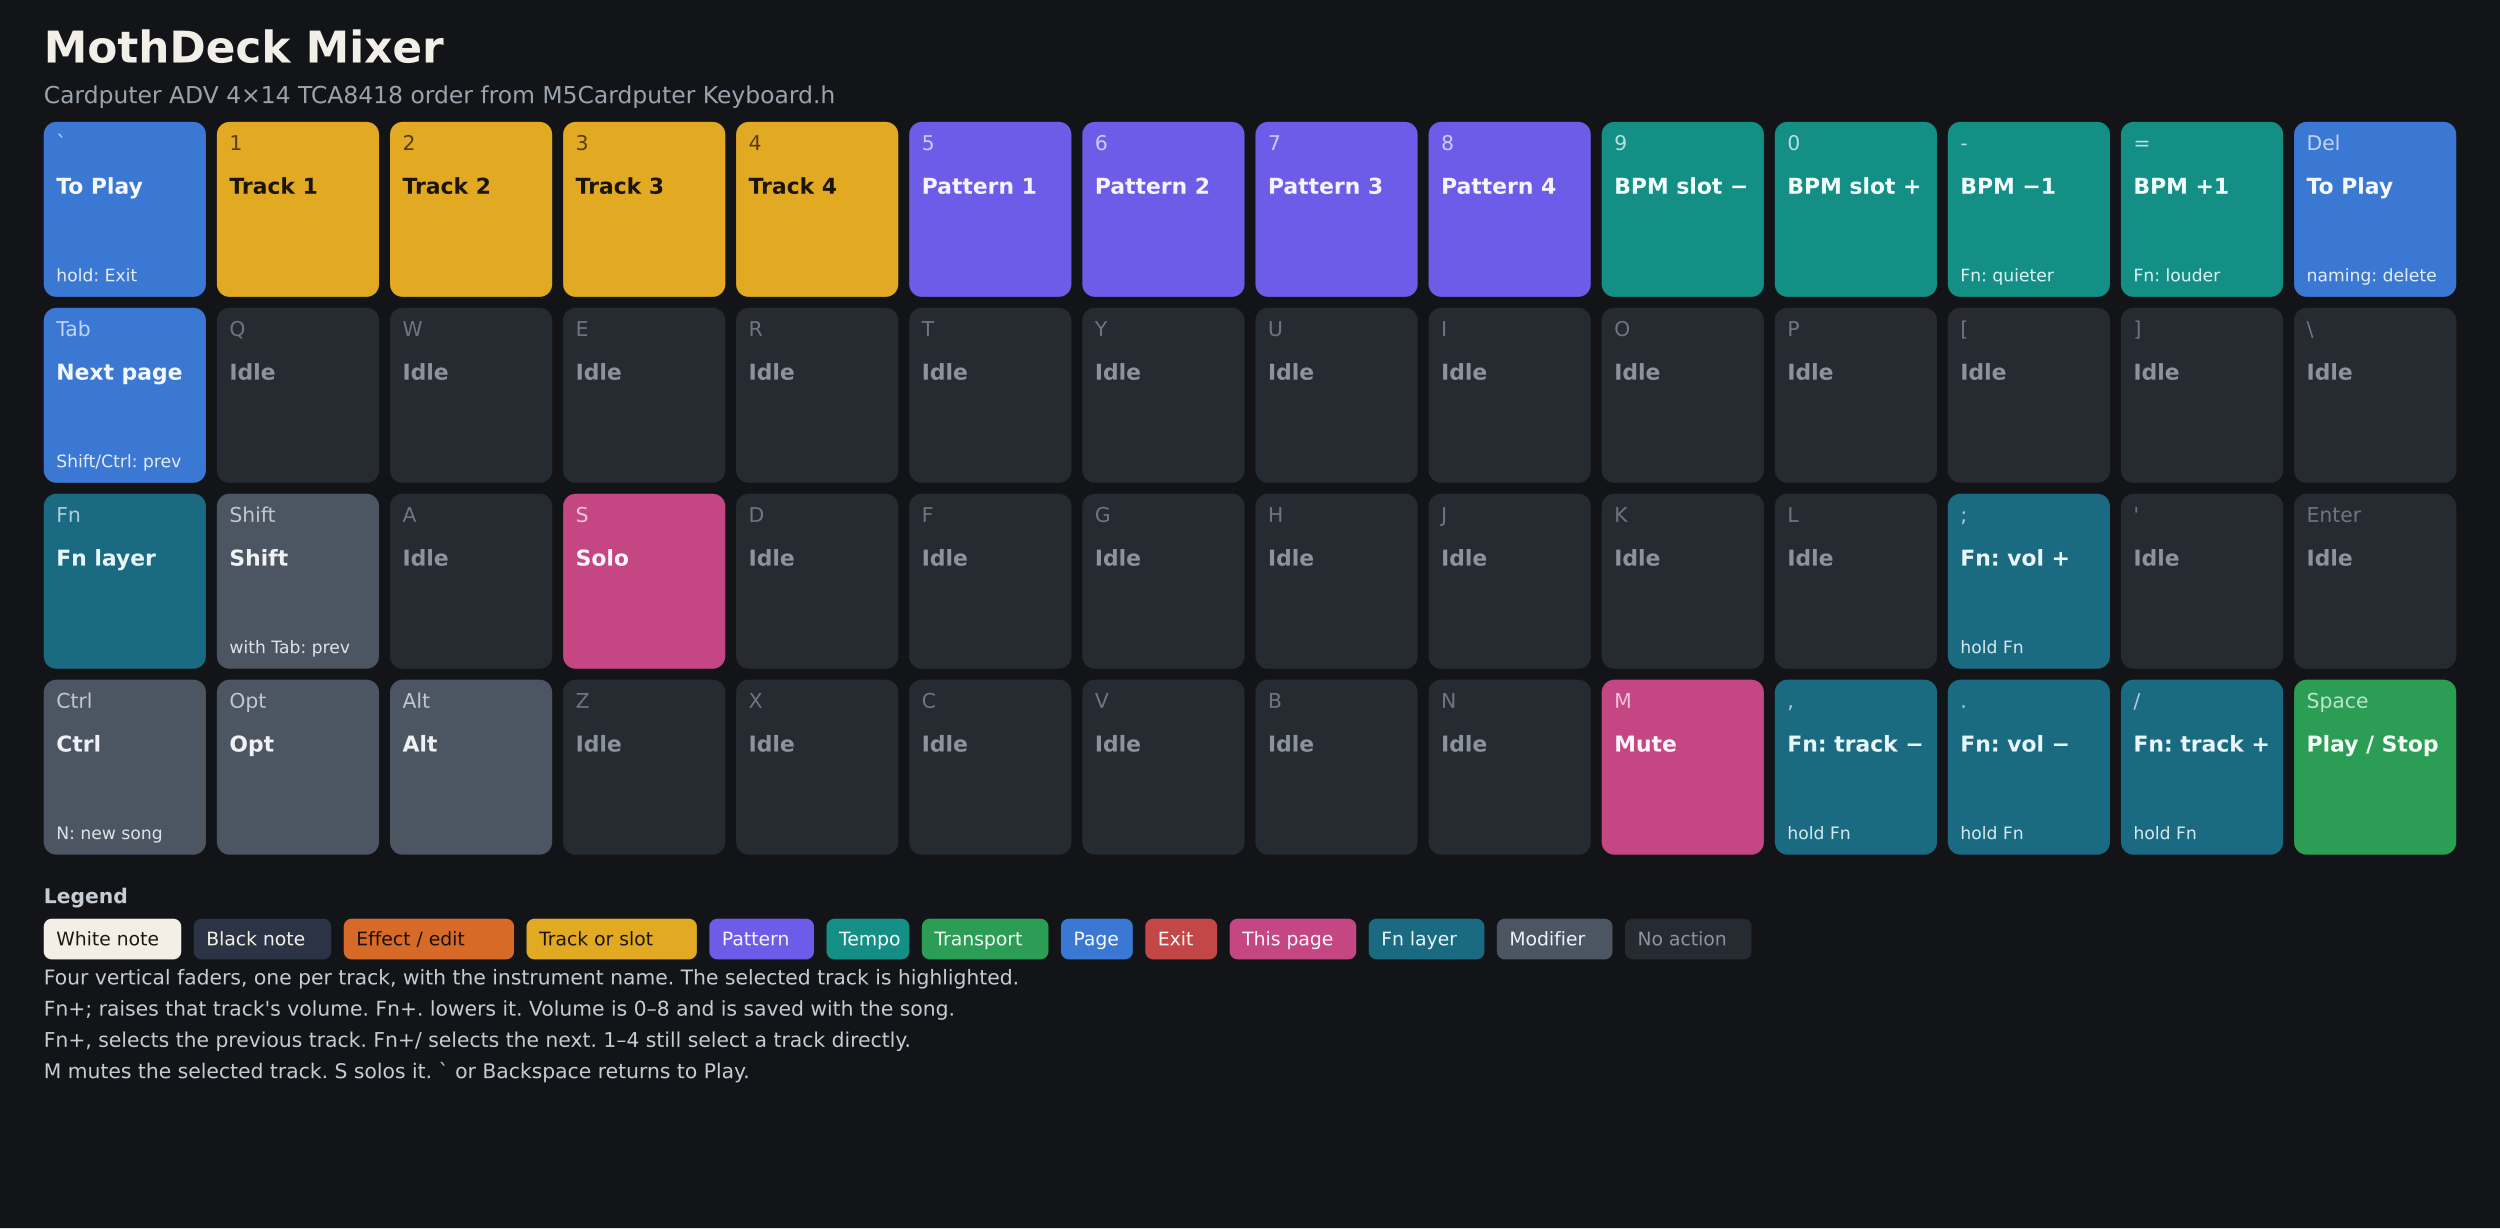
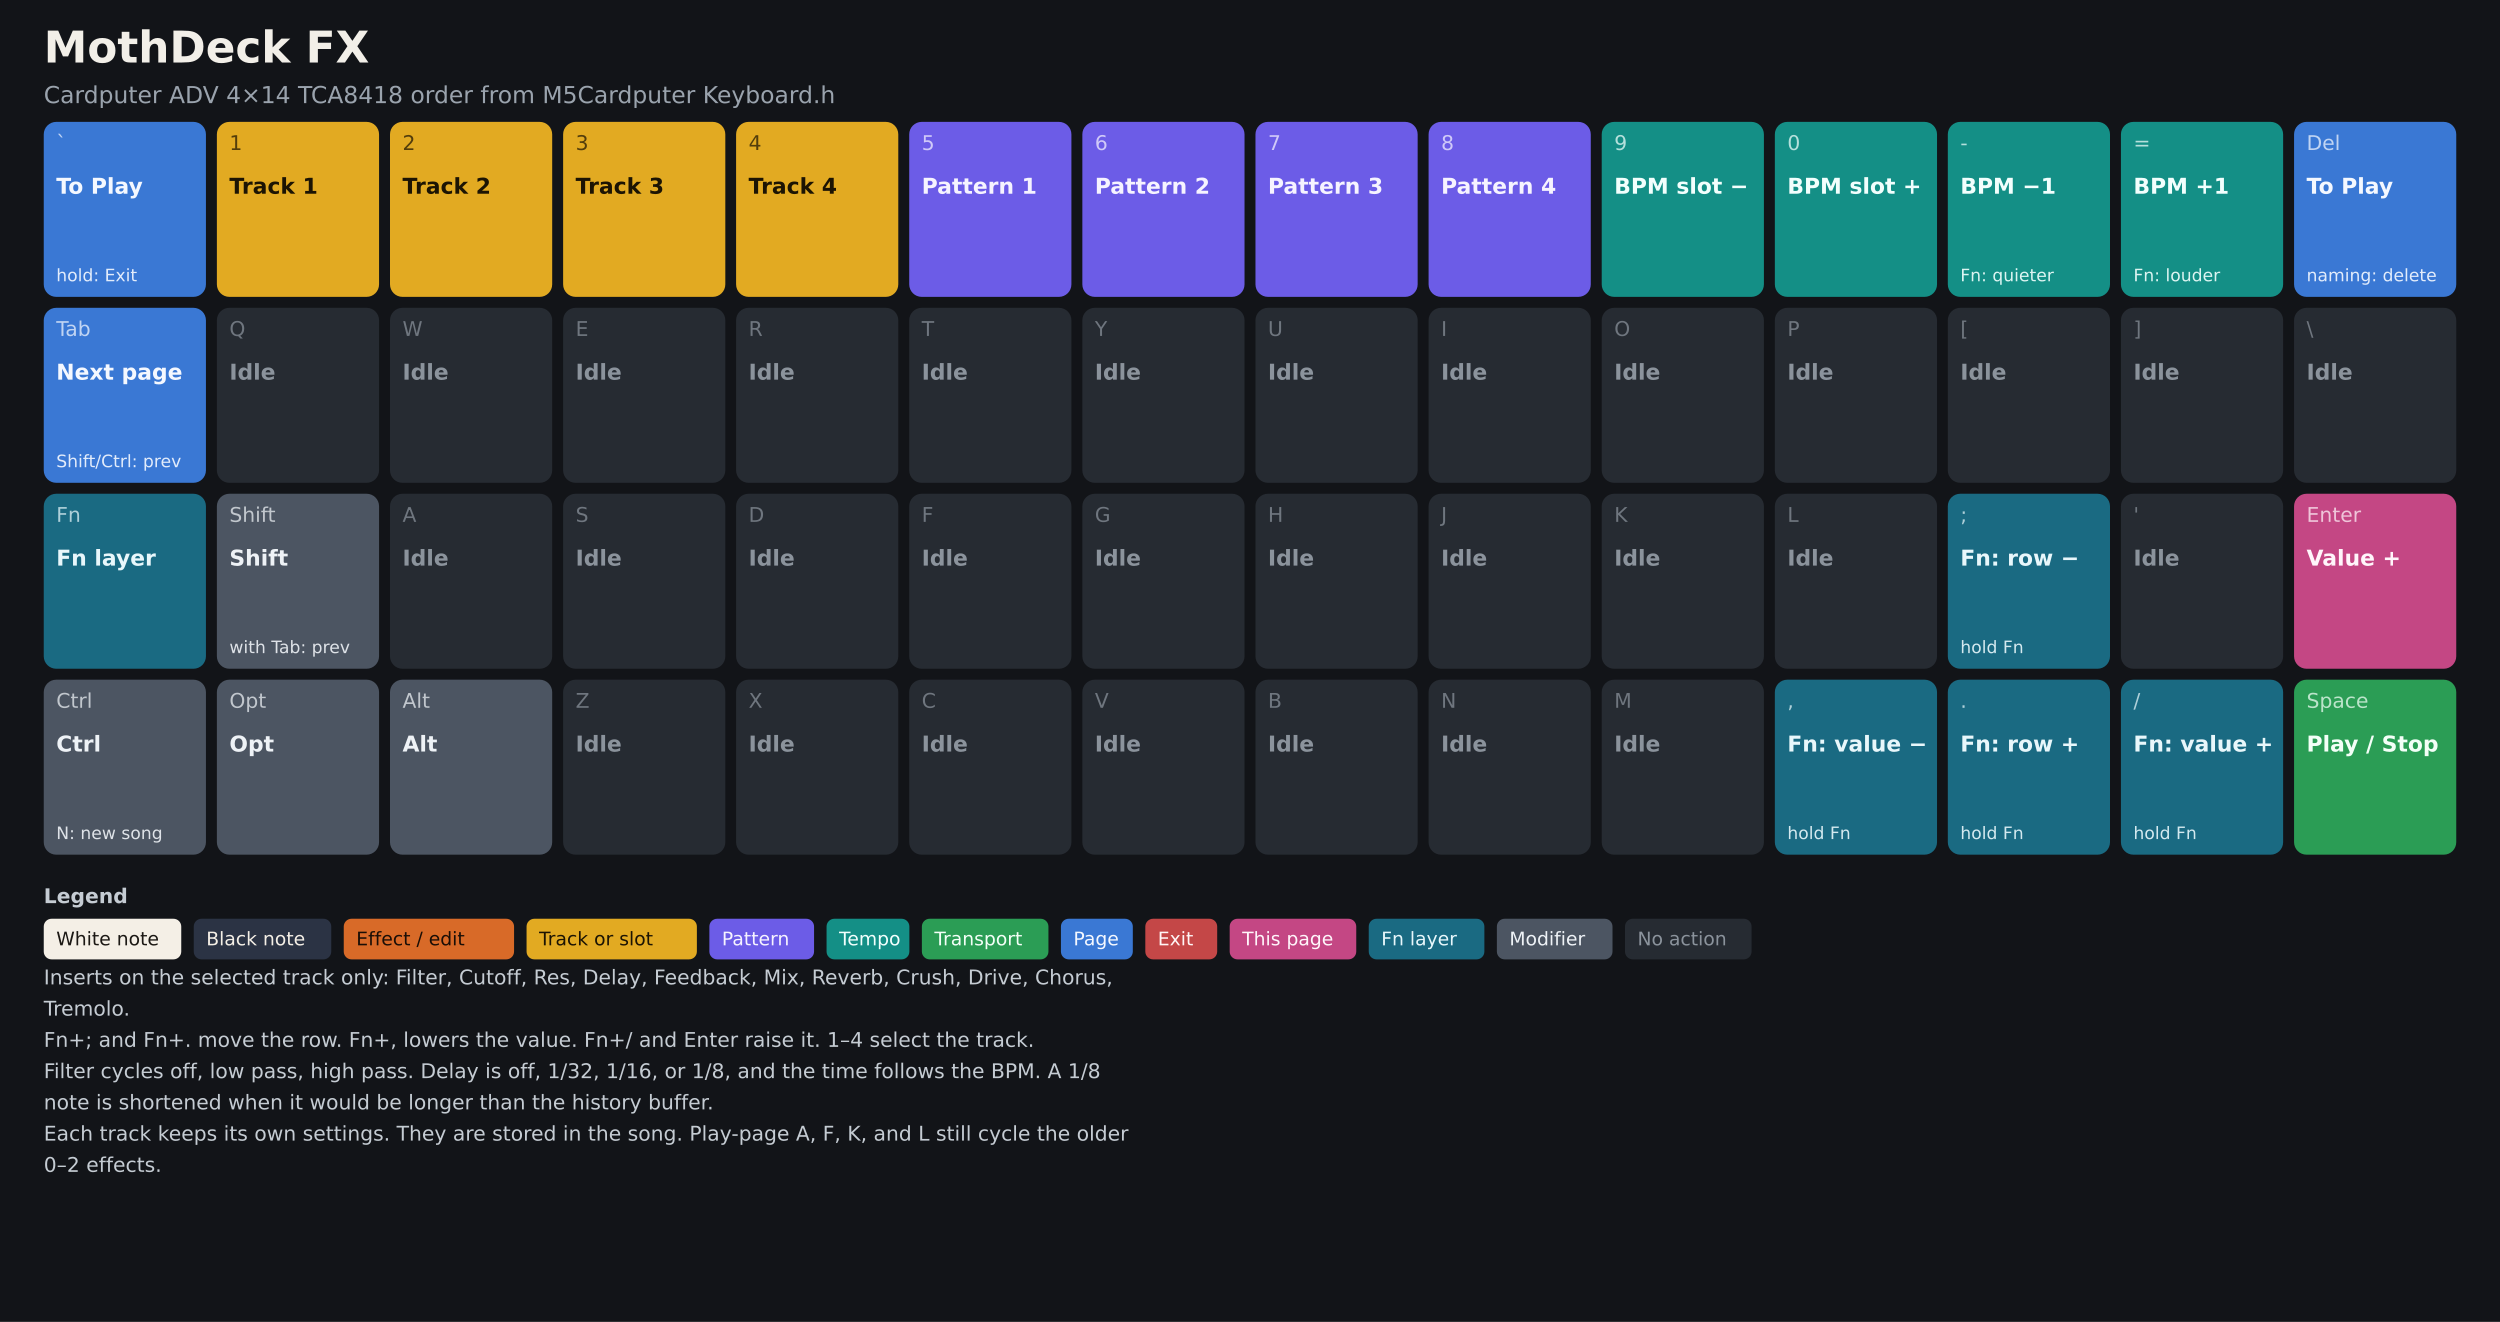
- <svg xmlns="http://www.w3.org/2000/svg" width="1600" height="786" viewBox="0 0 1600 786">
+ <svg xmlns="http://www.w3.org/2000/svg" width="1600" height="846" viewBox="0 0 1600 846">
  <style>text { font-family: 'DejaVu Sans', 'Liberation Sans', sans-serif; }</style>
  <rect width="100%" height="100%" fill="#121418" />
-   <text x="28" y="40" fill="#f2efe8" font-size="28" font-weight="700">MothDeck  Mixer</text>
+   <text x="28" y="40" fill="#f2efe8" font-size="28" font-weight="700">MothDeck  FX</text>
  <text x="28" y="66" fill="#9aa3ad" font-size="15">Cardputer ADV  4×14  TCA8418 order from M5Cardputer Keyboard.h</text>
  <rect x="28.0" y="78.0" width="103.8" height="112.0" rx="8" fill="#3a78d4" />
  <text x="36.0" y="96.0" fill="#f4f8ff" font-size="13" opacity="0.72">`</text>
  <text x="36.0" y="124.0" fill="#f4f8ff" font-size="14" font-weight="700">To Play</text>
  <text x="36.0" y="180.0" fill="#f4f8ff" font-size="11" opacity="0.9">hold: Exit</text>
  <rect x="138.8" y="78.0" width="103.8" height="112.0" rx="8" fill="#e2aa22" />
  <text x="146.8" y="96.0" fill="#1c1403" font-size="13" opacity="0.72">1</text>
  <text x="146.8" y="124.0" fill="#1c1403" font-size="14" font-weight="700">Track 1</text>
  <rect x="249.6" y="78.0" width="103.8" height="112.0" rx="8" fill="#e2aa22" />
  <text x="257.6" y="96.0" fill="#1c1403" font-size="13" opacity="0.72">2</text>
  <text x="257.6" y="124.0" fill="#1c1403" font-size="14" font-weight="700">Track 2</text>
  <rect x="360.4" y="78.0" width="103.8" height="112.0" rx="8" fill="#e2aa22" />
  <text x="368.4" y="96.0" fill="#1c1403" font-size="13" opacity="0.72">3</text>
  <text x="368.4" y="124.0" fill="#1c1403" font-size="14" font-weight="700">Track 3</text>
  <rect x="471.1" y="78.0" width="103.8" height="112.0" rx="8" fill="#e2aa22" />
  <text x="479.1" y="96.0" fill="#1c1403" font-size="13" opacity="0.72">4</text>
  <text x="479.1" y="124.0" fill="#1c1403" font-size="14" font-weight="700">Track 4</text>
  <rect x="581.9" y="78.0" width="103.8" height="112.0" rx="8" fill="#6c5ce7" />
  <text x="589.9" y="96.0" fill="#f6f3ff" font-size="13" opacity="0.72">5</text>
  <text x="589.9" y="124.0" fill="#f6f3ff" font-size="14" font-weight="700">Pattern 1</text>
  <rect x="692.7" y="78.0" width="103.8" height="112.0" rx="8" fill="#6c5ce7" />
  <text x="700.7" y="96.0" fill="#f6f3ff" font-size="13" opacity="0.72">6</text>
  <text x="700.7" y="124.0" fill="#f6f3ff" font-size="14" font-weight="700">Pattern 2</text>
  <rect x="803.5" y="78.0" width="103.8" height="112.0" rx="8" fill="#6c5ce7" />
  <text x="811.5" y="96.0" fill="#f6f3ff" font-size="13" opacity="0.72">7</text>
  <text x="811.5" y="124.0" fill="#f6f3ff" font-size="14" font-weight="700">Pattern 3</text>
  <rect x="914.3" y="78.0" width="103.8" height="112.0" rx="8" fill="#6c5ce7" />
  <text x="922.3" y="96.0" fill="#f6f3ff" font-size="13" opacity="0.72">8</text>
  <text x="922.3" y="124.0" fill="#f6f3ff" font-size="14" font-weight="700">Pattern 4</text>
  <rect x="1025.1" y="78.0" width="103.8" height="112.0" rx="8" fill="#148f86" />
  <text x="1033.1" y="96.0" fill="#f2fffd" font-size="13" opacity="0.72">9</text>
  <text x="1033.1" y="124.0" fill="#f2fffd" font-size="14" font-weight="700">BPM slot −</text>
  <rect x="1135.9" y="78.0" width="103.8" height="112.0" rx="8" fill="#148f86" />
  <text x="1143.9" y="96.0" fill="#f2fffd" font-size="13" opacity="0.72">0</text>
  <text x="1143.9" y="124.0" fill="#f2fffd" font-size="14" font-weight="700">BPM slot +</text>
  <rect x="1246.6" y="78.0" width="103.8" height="112.0" rx="8" fill="#148f86" />
  <text x="1254.6" y="96.0" fill="#f2fffd" font-size="13" opacity="0.72">-</text>
  <text x="1254.6" y="124.0" fill="#f2fffd" font-size="14" font-weight="700">BPM −1</text>
  <text x="1254.6" y="180.0" fill="#f2fffd" font-size="11" opacity="0.9">Fn: quieter</text>
  <rect x="1357.4" y="78.0" width="103.8" height="112.0" rx="8" fill="#148f86" />
  <text x="1365.4" y="96.0" fill="#f2fffd" font-size="13" opacity="0.72">=</text>
  <text x="1365.4" y="124.0" fill="#f2fffd" font-size="14" font-weight="700">BPM +1</text>
  <text x="1365.4" y="180.0" fill="#f2fffd" font-size="11" opacity="0.9">Fn: louder</text>
  <rect x="1468.2" y="78.0" width="103.8" height="112.0" rx="8" fill="#3a78d4" />
  <text x="1476.2" y="96.0" fill="#f4f8ff" font-size="13" opacity="0.72">Del</text>
  <text x="1476.2" y="124.0" fill="#f4f8ff" font-size="14" font-weight="700">To Play</text>
  <text x="1476.2" y="180.0" fill="#f4f8ff" font-size="11" opacity="0.9">naming: delete</text>
  <rect x="28.0" y="197.0" width="103.8" height="112.0" rx="8" fill="#3a78d4" />
  <text x="36.0" y="215.0" fill="#f4f8ff" font-size="13" opacity="0.72">Tab</text>
  <text x="36.0" y="243.0" fill="#f4f8ff" font-size="14" font-weight="700">Next page</text>
  <text x="36.0" y="299.0" fill="#f4f8ff" font-size="11" opacity="0.9">Shift/Ctrl: prev</text>
  <rect x="138.8" y="197.0" width="103.8" height="112.0" rx="8" fill="#262b32" />
  <text x="146.8" y="215.0" fill="#8b939c" font-size="13" opacity="0.72">Q</text>
  <text x="146.8" y="243.0" fill="#8b939c" font-size="14" font-weight="700">Idle</text>
  <rect x="249.6" y="197.0" width="103.8" height="112.0" rx="8" fill="#262b32" />
  <text x="257.6" y="215.0" fill="#8b939c" font-size="13" opacity="0.72">W</text>
  <text x="257.6" y="243.0" fill="#8b939c" font-size="14" font-weight="700">Idle</text>
  <rect x="360.4" y="197.0" width="103.8" height="112.0" rx="8" fill="#262b32" />
  <text x="368.4" y="215.0" fill="#8b939c" font-size="13" opacity="0.72">E</text>
  <text x="368.4" y="243.0" fill="#8b939c" font-size="14" font-weight="700">Idle</text>
  <rect x="471.1" y="197.0" width="103.8" height="112.0" rx="8" fill="#262b32" />
  <text x="479.1" y="215.0" fill="#8b939c" font-size="13" opacity="0.72">R</text>
  <text x="479.1" y="243.0" fill="#8b939c" font-size="14" font-weight="700">Idle</text>
  <rect x="581.9" y="197.0" width="103.8" height="112.0" rx="8" fill="#262b32" />
  <text x="589.9" y="215.0" fill="#8b939c" font-size="13" opacity="0.72">T</text>
  <text x="589.9" y="243.0" fill="#8b939c" font-size="14" font-weight="700">Idle</text>
  <rect x="692.7" y="197.0" width="103.8" height="112.0" rx="8" fill="#262b32" />
  <text x="700.7" y="215.0" fill="#8b939c" font-size="13" opacity="0.72">Y</text>
  <text x="700.7" y="243.0" fill="#8b939c" font-size="14" font-weight="700">Idle</text>
  <rect x="803.5" y="197.0" width="103.8" height="112.0" rx="8" fill="#262b32" />
  <text x="811.5" y="215.0" fill="#8b939c" font-size="13" opacity="0.72">U</text>
  <text x="811.5" y="243.0" fill="#8b939c" font-size="14" font-weight="700">Idle</text>
  <rect x="914.3" y="197.0" width="103.8" height="112.0" rx="8" fill="#262b32" />
  <text x="922.3" y="215.0" fill="#8b939c" font-size="13" opacity="0.72">I</text>
  <text x="922.3" y="243.0" fill="#8b939c" font-size="14" font-weight="700">Idle</text>
  <rect x="1025.1" y="197.0" width="103.8" height="112.0" rx="8" fill="#262b32" />
  <text x="1033.1" y="215.0" fill="#8b939c" font-size="13" opacity="0.72">O</text>
  <text x="1033.1" y="243.0" fill="#8b939c" font-size="14" font-weight="700">Idle</text>
  <rect x="1135.9" y="197.0" width="103.8" height="112.0" rx="8" fill="#262b32" />
  <text x="1143.9" y="215.0" fill="#8b939c" font-size="13" opacity="0.72">P</text>
  <text x="1143.9" y="243.0" fill="#8b939c" font-size="14" font-weight="700">Idle</text>
  <rect x="1246.6" y="197.0" width="103.8" height="112.0" rx="8" fill="#262b32" />
  <text x="1254.6" y="215.0" fill="#8b939c" font-size="13" opacity="0.72">[</text>
  <text x="1254.6" y="243.0" fill="#8b939c" font-size="14" font-weight="700">Idle</text>
  <rect x="1357.4" y="197.0" width="103.8" height="112.0" rx="8" fill="#262b32" />
  <text x="1365.4" y="215.0" fill="#8b939c" font-size="13" opacity="0.72">]</text>
  <text x="1365.4" y="243.0" fill="#8b939c" font-size="14" font-weight="700">Idle</text>
  <rect x="1468.2" y="197.0" width="103.8" height="112.0" rx="8" fill="#262b32" />
  <text x="1476.2" y="215.0" fill="#8b939c" font-size="13" opacity="0.72">\</text>
  <text x="1476.2" y="243.0" fill="#8b939c" font-size="14" font-weight="700">Idle</text>
  <rect x="28.0" y="316.0" width="103.8" height="112.0" rx="8" fill="#1a6a82" />
  <text x="36.0" y="334.0" fill="#e8f7fb" font-size="13" opacity="0.72">Fn</text>
  <text x="36.0" y="362.0" fill="#e8f7fb" font-size="14" font-weight="700">Fn layer</text>
  <rect x="138.8" y="316.0" width="103.8" height="112.0" rx="8" fill="#4c5562" />
  <text x="146.8" y="334.0" fill="#eef2f6" font-size="13" opacity="0.72">Shift</text>
  <text x="146.8" y="362.0" fill="#eef2f6" font-size="14" font-weight="700">Shift</text>
  <text x="146.8" y="418.0" fill="#eef2f6" font-size="11" opacity="0.9">with Tab: prev</text>
  <rect x="249.6" y="316.0" width="103.8" height="112.0" rx="8" fill="#262b32" />
  <text x="257.6" y="334.0" fill="#8b939c" font-size="13" opacity="0.72">A</text>
  <text x="257.6" y="362.0" fill="#8b939c" font-size="14" font-weight="700">Idle</text>
-   <rect x="360.4" y="316.0" width="103.8" height="112.0" rx="8" fill="#c44784" />
-   <text x="368.4" y="334.0" fill="#fff5fa" font-size="13" opacity="0.72">S</text>
-   <text x="368.4" y="362.0" fill="#fff5fa" font-size="14" font-weight="700">Solo</text>
+   <rect x="360.4" y="316.0" width="103.8" height="112.0" rx="8" fill="#262b32" />
+   <text x="368.4" y="334.0" fill="#8b939c" font-size="13" opacity="0.72">S</text>
+   <text x="368.4" y="362.0" fill="#8b939c" font-size="14" font-weight="700">Idle</text>
  <rect x="471.1" y="316.0" width="103.8" height="112.0" rx="8" fill="#262b32" />
  <text x="479.1" y="334.0" fill="#8b939c" font-size="13" opacity="0.72">D</text>
  <text x="479.1" y="362.0" fill="#8b939c" font-size="14" font-weight="700">Idle</text>
  <rect x="581.9" y="316.0" width="103.8" height="112.0" rx="8" fill="#262b32" />
  <text x="589.9" y="334.0" fill="#8b939c" font-size="13" opacity="0.72">F</text>
  <text x="589.9" y="362.0" fill="#8b939c" font-size="14" font-weight="700">Idle</text>
  <rect x="692.7" y="316.0" width="103.8" height="112.0" rx="8" fill="#262b32" />
  <text x="700.7" y="334.0" fill="#8b939c" font-size="13" opacity="0.72">G</text>
  <text x="700.7" y="362.0" fill="#8b939c" font-size="14" font-weight="700">Idle</text>
  <rect x="803.5" y="316.0" width="103.8" height="112.0" rx="8" fill="#262b32" />
  <text x="811.5" y="334.0" fill="#8b939c" font-size="13" opacity="0.72">H</text>
  <text x="811.5" y="362.0" fill="#8b939c" font-size="14" font-weight="700">Idle</text>
  <rect x="914.3" y="316.0" width="103.8" height="112.0" rx="8" fill="#262b32" />
  <text x="922.3" y="334.0" fill="#8b939c" font-size="13" opacity="0.72">J</text>
  <text x="922.3" y="362.0" fill="#8b939c" font-size="14" font-weight="700">Idle</text>
  <rect x="1025.1" y="316.0" width="103.8" height="112.0" rx="8" fill="#262b32" />
  <text x="1033.1" y="334.0" fill="#8b939c" font-size="13" opacity="0.72">K</text>
  <text x="1033.1" y="362.0" fill="#8b939c" font-size="14" font-weight="700">Idle</text>
  <rect x="1135.9" y="316.0" width="103.8" height="112.0" rx="8" fill="#262b32" />
  <text x="1143.9" y="334.0" fill="#8b939c" font-size="13" opacity="0.72">L</text>
  <text x="1143.9" y="362.0" fill="#8b939c" font-size="14" font-weight="700">Idle</text>
  <rect x="1246.6" y="316.0" width="103.8" height="112.0" rx="8" fill="#1a6a82" />
  <text x="1254.6" y="334.0" fill="#e8f7fb" font-size="13" opacity="0.72">;</text>
-   <text x="1254.6" y="362.0" fill="#e8f7fb" font-size="14" font-weight="700">Fn: vol +</text>
+   <text x="1254.6" y="362.0" fill="#e8f7fb" font-size="14" font-weight="700">Fn: row −</text>
  <text x="1254.6" y="418.0" fill="#e8f7fb" font-size="11" opacity="0.9">hold Fn</text>
  <rect x="1357.4" y="316.0" width="103.8" height="112.0" rx="8" fill="#262b32" />
  <text x="1365.4" y="334.0" fill="#8b939c" font-size="13" opacity="0.72">'</text>
  <text x="1365.4" y="362.0" fill="#8b939c" font-size="14" font-weight="700">Idle</text>
-   <rect x="1468.2" y="316.0" width="103.8" height="112.0" rx="8" fill="#262b32" />
-   <text x="1476.2" y="334.0" fill="#8b939c" font-size="13" opacity="0.72">Enter</text>
-   <text x="1476.2" y="362.0" fill="#8b939c" font-size="14" font-weight="700">Idle</text>
+   <rect x="1468.2" y="316.0" width="103.8" height="112.0" rx="8" fill="#c44784" />
+   <text x="1476.2" y="334.0" fill="#fff5fa" font-size="13" opacity="0.72">Enter</text>
+   <text x="1476.2" y="362.0" fill="#fff5fa" font-size="14" font-weight="700">Value +</text>
  <rect x="28.0" y="435.0" width="103.8" height="112.0" rx="8" fill="#4c5562" />
  <text x="36.0" y="453.0" fill="#eef2f6" font-size="13" opacity="0.72">Ctrl</text>
  <text x="36.0" y="481.0" fill="#eef2f6" font-size="14" font-weight="700">Ctrl</text>
  <text x="36.0" y="537.0" fill="#eef2f6" font-size="11" opacity="0.9">N: new song</text>
  <rect x="138.8" y="435.0" width="103.8" height="112.0" rx="8" fill="#4c5562" />
  <text x="146.8" y="453.0" fill="#eef2f6" font-size="13" opacity="0.72">Opt</text>
  <text x="146.8" y="481.0" fill="#eef2f6" font-size="14" font-weight="700">Opt</text>
  <rect x="249.6" y="435.0" width="103.8" height="112.0" rx="8" fill="#4c5562" />
  <text x="257.6" y="453.0" fill="#eef2f6" font-size="13" opacity="0.72">Alt</text>
  <text x="257.6" y="481.0" fill="#eef2f6" font-size="14" font-weight="700">Alt</text>
  <rect x="360.4" y="435.0" width="103.8" height="112.0" rx="8" fill="#262b32" />
  <text x="368.4" y="453.0" fill="#8b939c" font-size="13" opacity="0.72">Z</text>
  <text x="368.4" y="481.0" fill="#8b939c" font-size="14" font-weight="700">Idle</text>
  <rect x="471.1" y="435.0" width="103.8" height="112.0" rx="8" fill="#262b32" />
  <text x="479.1" y="453.0" fill="#8b939c" font-size="13" opacity="0.72">X</text>
  <text x="479.1" y="481.0" fill="#8b939c" font-size="14" font-weight="700">Idle</text>
  <rect x="581.9" y="435.0" width="103.8" height="112.0" rx="8" fill="#262b32" />
  <text x="589.9" y="453.0" fill="#8b939c" font-size="13" opacity="0.72">C</text>
  <text x="589.9" y="481.0" fill="#8b939c" font-size="14" font-weight="700">Idle</text>
  <rect x="692.7" y="435.0" width="103.8" height="112.0" rx="8" fill="#262b32" />
  <text x="700.7" y="453.0" fill="#8b939c" font-size="13" opacity="0.72">V</text>
  <text x="700.7" y="481.0" fill="#8b939c" font-size="14" font-weight="700">Idle</text>
  <rect x="803.5" y="435.0" width="103.8" height="112.0" rx="8" fill="#262b32" />
  <text x="811.5" y="453.0" fill="#8b939c" font-size="13" opacity="0.72">B</text>
  <text x="811.5" y="481.0" fill="#8b939c" font-size="14" font-weight="700">Idle</text>
  <rect x="914.3" y="435.0" width="103.8" height="112.0" rx="8" fill="#262b32" />
  <text x="922.3" y="453.0" fill="#8b939c" font-size="13" opacity="0.72">N</text>
  <text x="922.3" y="481.0" fill="#8b939c" font-size="14" font-weight="700">Idle</text>
-   <rect x="1025.1" y="435.0" width="103.8" height="112.0" rx="8" fill="#c44784" />
-   <text x="1033.1" y="453.0" fill="#fff5fa" font-size="13" opacity="0.72">M</text>
-   <text x="1033.1" y="481.0" fill="#fff5fa" font-size="14" font-weight="700">Mute</text>
+   <rect x="1025.1" y="435.0" width="103.8" height="112.0" rx="8" fill="#262b32" />
+   <text x="1033.1" y="453.0" fill="#8b939c" font-size="13" opacity="0.72">M</text>
+   <text x="1033.1" y="481.0" fill="#8b939c" font-size="14" font-weight="700">Idle</text>
  <rect x="1135.9" y="435.0" width="103.8" height="112.0" rx="8" fill="#1a6a82" />
  <text x="1143.9" y="453.0" fill="#e8f7fb" font-size="13" opacity="0.72">,</text>
-   <text x="1143.9" y="481.0" fill="#e8f7fb" font-size="14" font-weight="700">Fn: track −</text>
+   <text x="1143.9" y="481.0" fill="#e8f7fb" font-size="14" font-weight="700">Fn: value −</text>
  <text x="1143.9" y="537.0" fill="#e8f7fb" font-size="11" opacity="0.9">hold Fn</text>
  <rect x="1246.6" y="435.0" width="103.8" height="112.0" rx="8" fill="#1a6a82" />
  <text x="1254.6" y="453.0" fill="#e8f7fb" font-size="13" opacity="0.72">.</text>
-   <text x="1254.6" y="481.0" fill="#e8f7fb" font-size="14" font-weight="700">Fn: vol −</text>
+   <text x="1254.6" y="481.0" fill="#e8f7fb" font-size="14" font-weight="700">Fn: row +</text>
  <text x="1254.6" y="537.0" fill="#e8f7fb" font-size="11" opacity="0.9">hold Fn</text>
  <rect x="1357.4" y="435.0" width="103.8" height="112.0" rx="8" fill="#1a6a82" />
  <text x="1365.4" y="453.0" fill="#e8f7fb" font-size="13" opacity="0.72">/</text>
-   <text x="1365.4" y="481.0" fill="#e8f7fb" font-size="14" font-weight="700">Fn: track +</text>
+   <text x="1365.4" y="481.0" fill="#e8f7fb" font-size="14" font-weight="700">Fn: value +</text>
  <text x="1365.4" y="537.0" fill="#e8f7fb" font-size="11" opacity="0.9">hold Fn</text>
  <rect x="1468.2" y="435.0" width="103.8" height="112.0" rx="8" fill="#2b9d55" />
  <text x="1476.2" y="453.0" fill="#f3fff7" font-size="13" opacity="0.72">Space</text>
  <text x="1476.2" y="481.0" fill="#f3fff7" font-size="14" font-weight="700">Play / Stop</text>
  <text x="28" y="578" fill="#c5ccd3" font-size="13" font-weight="700">Legend</text>
  <rect x="28" y="588" width="88" height="26" rx="5" fill="#f4efe6" />
  <text x="36" y="605" fill="#1b1814" font-size="12">White note</text>
  <rect x="124" y="588" width="88" height="26" rx="5" fill="#2b3344" />
  <text x="132" y="605" fill="#f4efe6" font-size="12">Black note</text>
  <rect x="220" y="588" width="109" height="26" rx="5" fill="#d86a28" />
  <text x="228" y="605" fill="#1a0e06" font-size="12">Effect / edit</text>
  <rect x="337" y="588" width="109" height="26" rx="5" fill="#e2aa22" />
  <text x="345" y="605" fill="#1c1403" font-size="12">Track or slot</text>
  <rect x="454" y="588" width="67" height="26" rx="5" fill="#6c5ce7" />
  <text x="462" y="605" fill="#f6f3ff" font-size="12">Pattern</text>
  <rect x="529" y="588" width="53" height="26" rx="5" fill="#148f86" />
  <text x="537" y="605" fill="#f2fffd" font-size="12">Tempo</text>
  <rect x="590" y="588" width="81" height="26" rx="5" fill="#2b9d55" />
  <text x="598" y="605" fill="#f3fff7" font-size="12">Transport</text>
  <rect x="679" y="588" width="46" height="26" rx="5" fill="#3a78d4" />
  <text x="687" y="605" fill="#f4f8ff" font-size="12">Page</text>
  <rect x="733" y="588" width="46" height="26" rx="5" fill="#c44747" />
  <text x="741" y="605" fill="#fff6f6" font-size="12">Exit</text>
  <rect x="787" y="588" width="81" height="26" rx="5" fill="#c44784" />
  <text x="795" y="605" fill="#fff5fa" font-size="12">This page</text>
  <rect x="876" y="588" width="74" height="26" rx="5" fill="#1a6a82" />
  <text x="884" y="605" fill="#e8f7fb" font-size="12">Fn layer</text>
  <rect x="958" y="588" width="74" height="26" rx="5" fill="#4c5562" />
  <text x="966" y="605" fill="#eef2f6" font-size="12">Modifier</text>
  <rect x="1040" y="588" width="81" height="26" rx="5" fill="#262b32" />
  <text x="1048" y="605" fill="#8b939c" font-size="12">No action</text>
-   <text x="28" y="630" fill="#c5ccd3" font-size="13">Four vertical faders, one per track, with the instrument name. The selected track is highlighted.</text>
-   <text x="28" y="650" fill="#c5ccd3" font-size="13">Fn+; raises that track's volume. Fn+. lowers it. Volume is 0–8 and is saved with the song.</text>
-   <text x="28" y="670" fill="#c5ccd3" font-size="13">Fn+, selects the previous track. Fn+/ selects the next. 1–4 still select a track directly.</text>
-   <text x="28" y="690" fill="#c5ccd3" font-size="13">M mutes the selected track. S solos it. ` or Backspace returns to Play.</text>
+   <text x="28" y="630" fill="#c5ccd3" font-size="13">Inserts on the selected track only: Filter, Cutoff, Res, Delay, Feedback, Mix, Reverb, Crush, Drive, Chorus,</text>
+   <text x="28" y="650" fill="#c5ccd3" font-size="13">Tremolo.</text>
+   <text x="28" y="670" fill="#c5ccd3" font-size="13">Fn+; and Fn+. move the row. Fn+, lowers the value. Fn+/ and Enter raise it. 1–4 select the track.</text>
+   <text x="28" y="690" fill="#c5ccd3" font-size="13">Filter cycles off, low pass, high pass. Delay is off, 1/32, 1/16, or 1/8, and the time follows the BPM. A 1/8</text>
+   <text x="28" y="710" fill="#c5ccd3" font-size="13">note is shortened when it would be longer than the history buffer.</text>
+   <text x="28" y="730" fill="#c5ccd3" font-size="13">Each track keeps its own settings. They are stored in the song. Play-page A, F, K, and L still cycle the older</text>
+   <text x="28" y="750" fill="#c5ccd3" font-size="13">0–2 effects.</text>
</svg>
